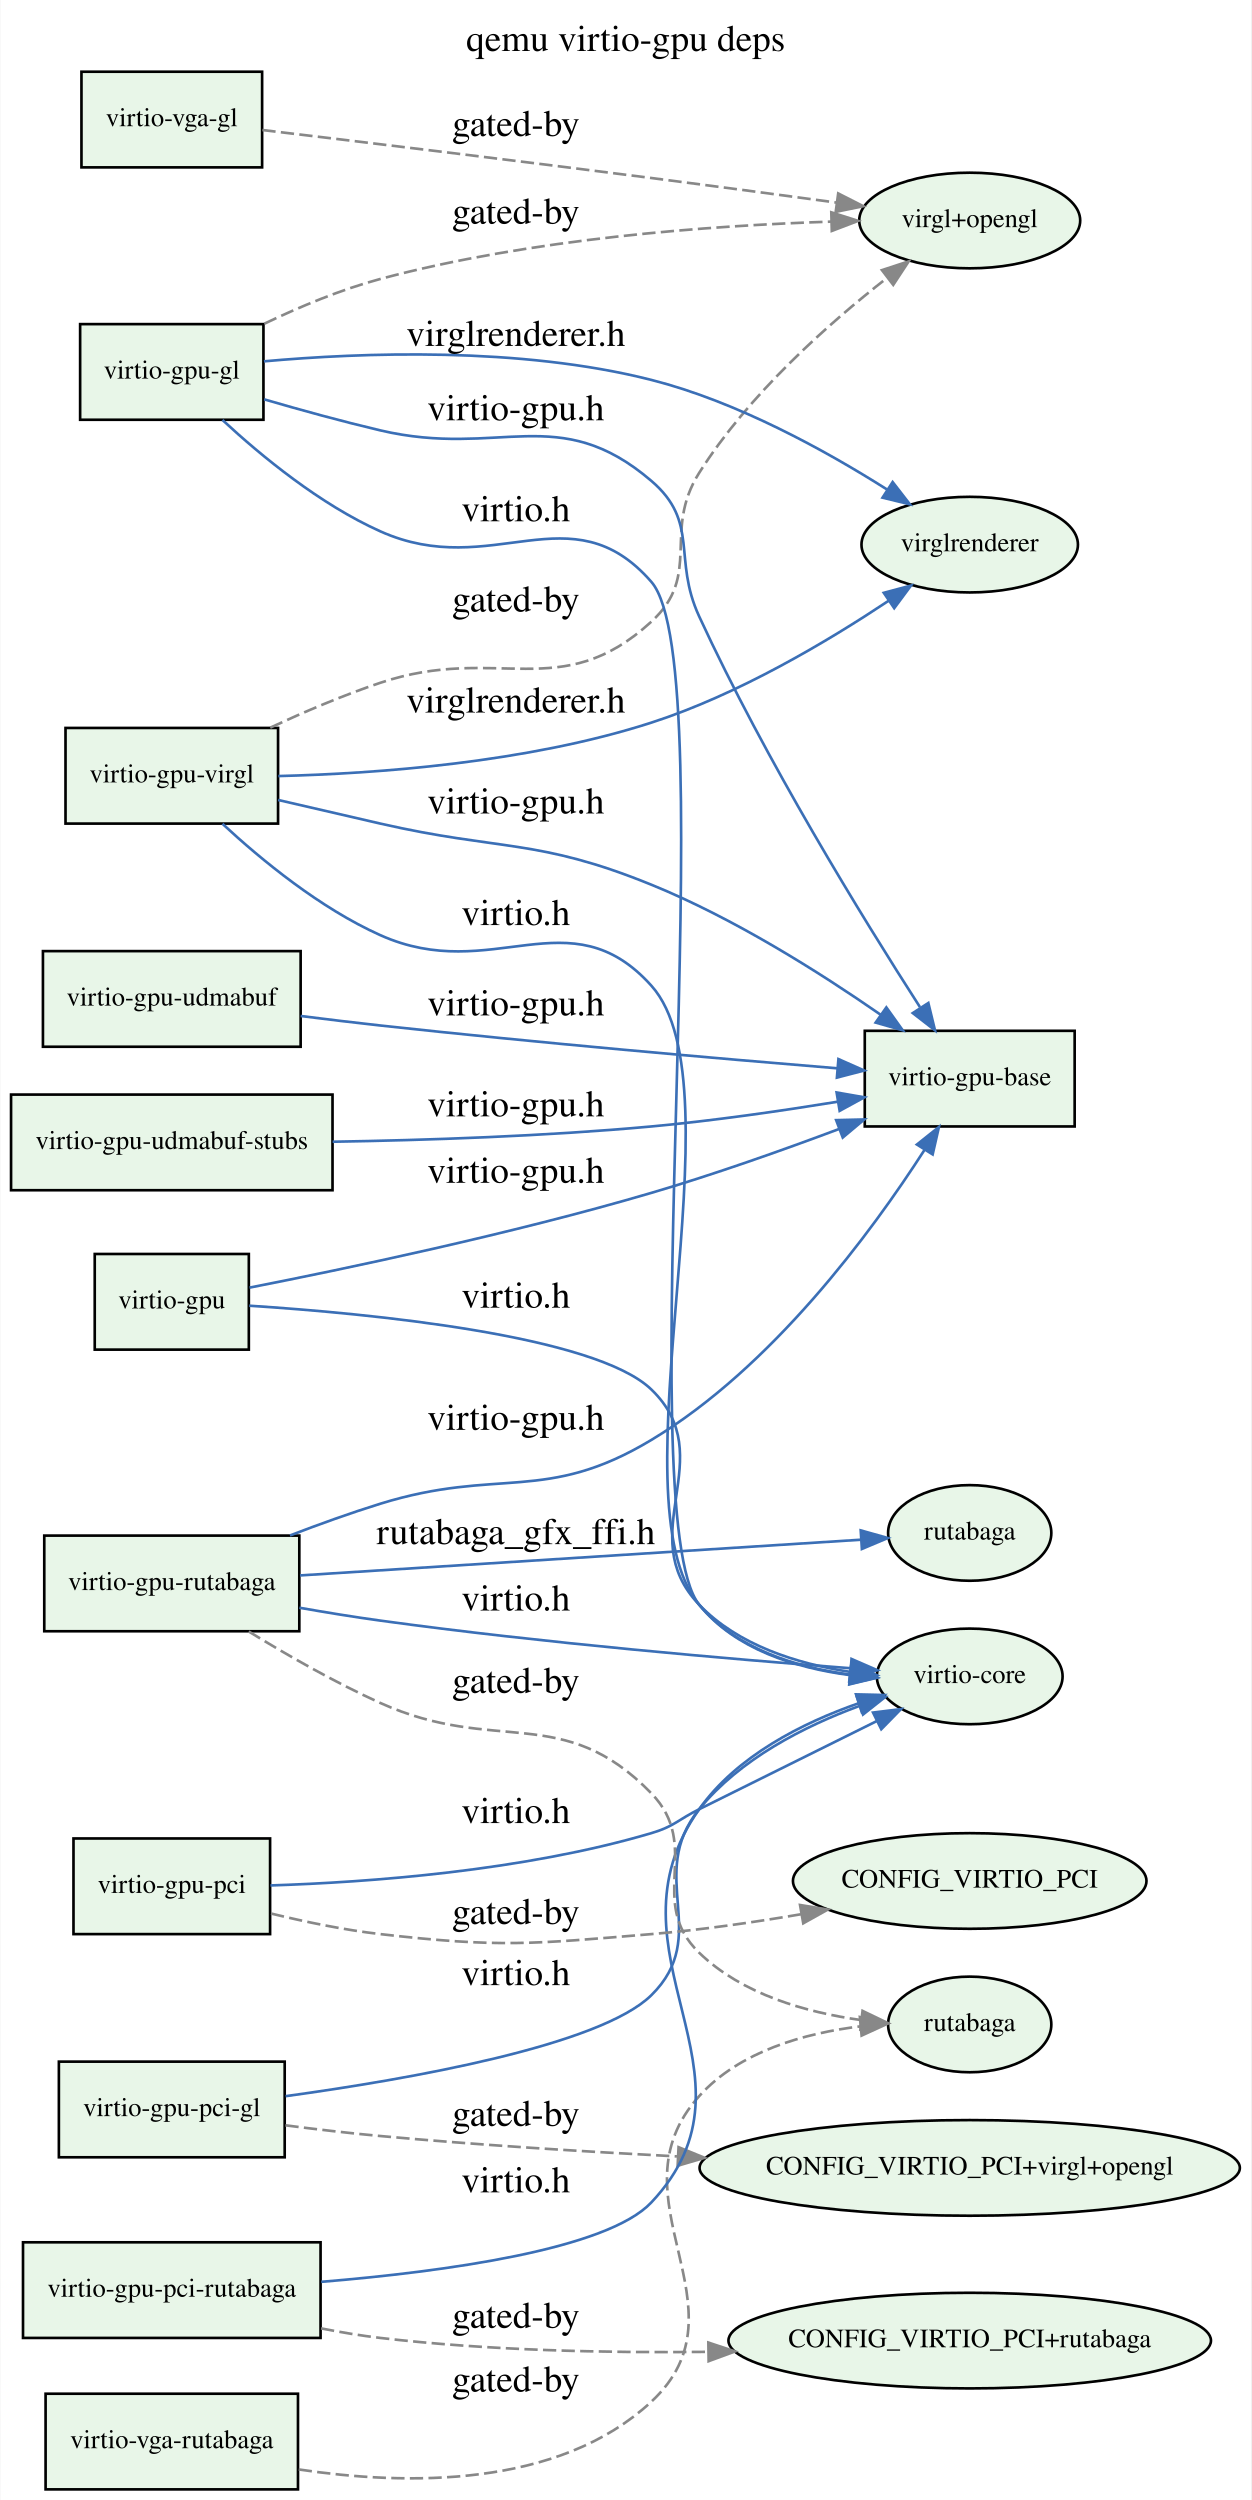
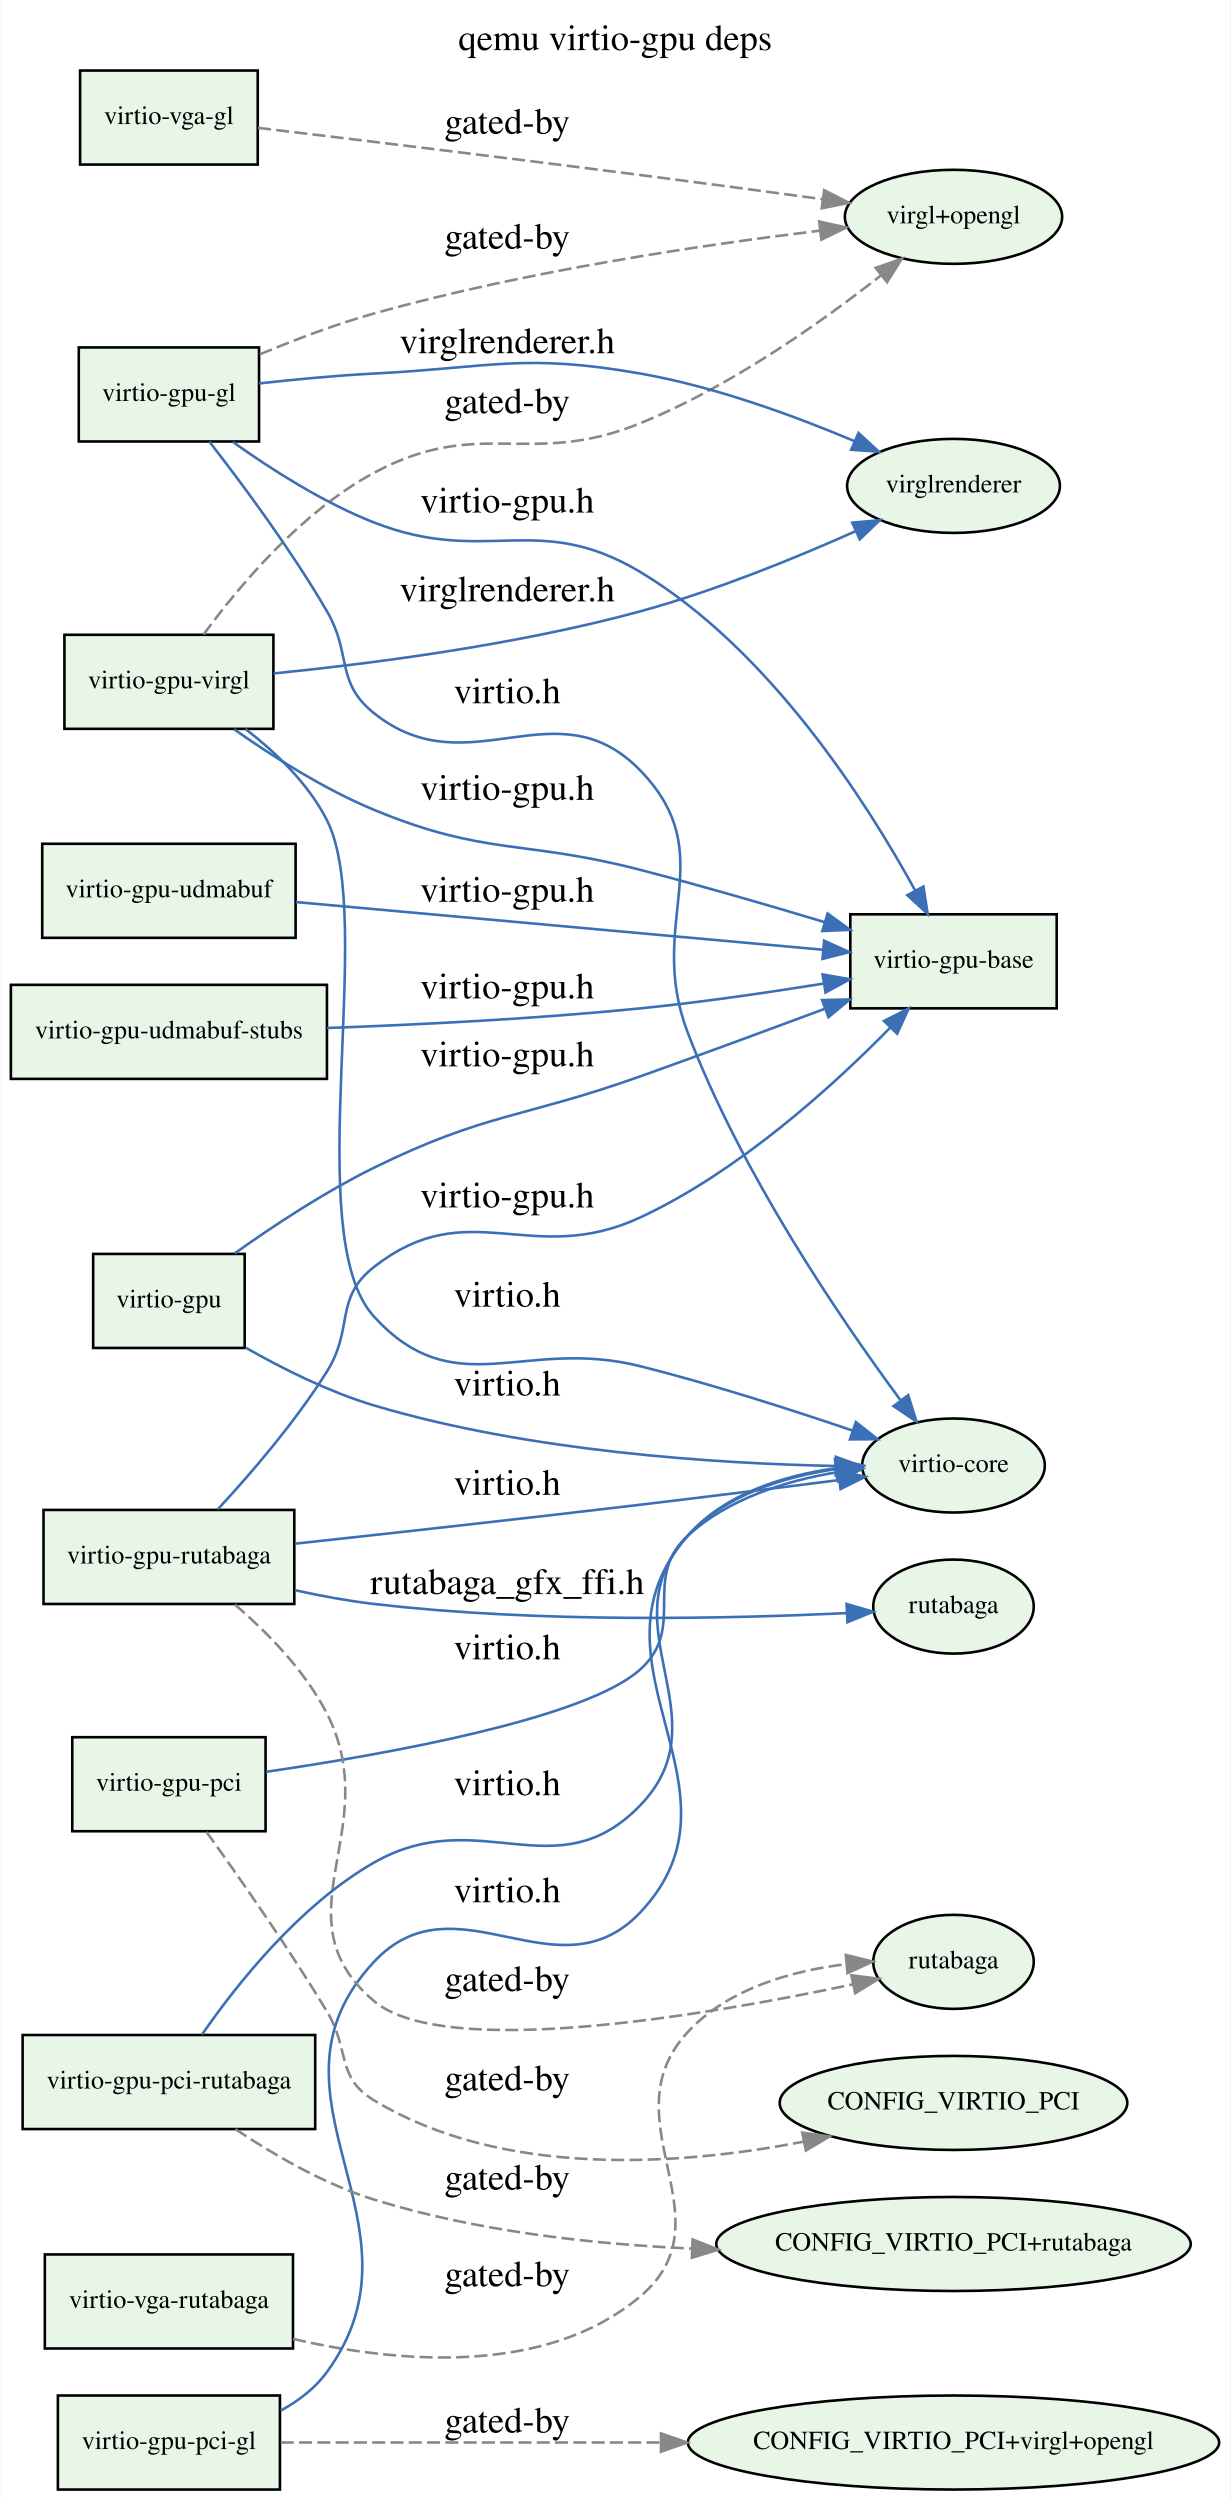
- <svg xmlns="http://www.w3.org/2000/svg" width="471pt" height="941pt" viewBox="0.00 0.00 470.68 941.00">
-   <g id="graph0" class="graph" transform="scale(1 1) rotate(0) translate(4 937)">
-     <polygon fill="white" stroke="transparent" points="-4,4 -4,-937 466.68,-937 466.68,4 -4,4" />
-     <text text-anchor="middle" x="231.34" y="-917.8" font-family="Times,serif" font-size="14.00">qemu virtio-gpu deps</text>
+ <svg xmlns="http://www.w3.org/2000/svg" width="471pt" height="957pt" viewBox="0.00 0.00 470.68 957.00">
+   <g id="graph0" class="graph" transform="scale(1 1) rotate(0) translate(4 953)">
+     <polygon fill="white" stroke="transparent" points="-4,4 -4,-953 466.68,-953 466.68,4 -4,4" />
+     <text text-anchor="middle" x="231.34" y="-933.8" font-family="Times,serif" font-size="14.00">qemu virtio-gpu deps</text>
    <g id="node1" class="node">
-       <polygon fill="#e8f6e8" stroke="black" points="94.5,-910 26.5,-910 26.5,-874 94.5,-874 94.5,-910" />
-       <text text-anchor="middle" x="60.5" y="-889.5" font-family="Times,serif" font-size="10.00">virtio-vga-gl</text>
+       <polygon fill="#e8f6e8" stroke="black" points="100.5,-710 20.5,-710 20.5,-674 100.5,-674 100.5,-710" />
+       <text text-anchor="middle" x="60.5" y="-689.5" font-family="Times,serif" font-size="10.00">virtio-gpu-virgl</text>
+     </g>
+     <g id="node9" class="node">
+       <ellipse fill="#e8f6e8" stroke="black" cx="360.84" cy="-392" rx="34.96" ry="18" />
+       <text text-anchor="middle" x="360.84" y="-389.5" font-family="Times,serif" font-size="10.00">virtio-core</text>
+     </g>
+     <g id="edge12" class="edge">
+       <path fill="none" stroke="#3b6fb6" d="M89.84,-673.92C101.52,-664.91 113.94,-652.95 121,-639 140.16,-601.16 110.39,-480.3 139,-449 170.11,-414.96 196.28,-441.27 241,-430 268.57,-423.05 299.11,-413.24 322.32,-405.33" />
+       <polygon fill="#3b6fb6" stroke="#3b6fb6" points="323.48,-408.63 331.79,-402.07 321.2,-402.01 323.48,-408.63" />
+       <text text-anchor="middle" x="190" y="-452.8" font-family="Times,serif" font-size="14.00">virtio.h</text>
+     </g>
+     <g id="node11" class="node">
+       <ellipse fill="#e8f6e8" stroke="black" cx="360.84" cy="-870" rx="41.59" ry="18" />
+       <text text-anchor="middle" x="360.84" y="-867.5" font-family="Times,serif" font-size="10.00">virgl+opengl</text>
+     </g>
+     <g id="edge18" class="edge">
+       <path fill="none" stroke="#888888" stroke-dasharray="5,2" d="M73.76,-710.1C87.4,-728.73 111.23,-757.09 139,-772 179.63,-793.81 198.27,-773.66 241,-791 275.35,-804.94 310.14,-829.57 333.13,-847.63" />
+       <polygon fill="#888888" stroke="#888888" points="331.04,-850.45 341.04,-853.96 335.41,-844.98 331.04,-850.45" />
+       <text text-anchor="middle" x="190" y="-794.8" font-family="Times,serif" font-size="14.00">gated-by</text>
+     </g>
+     <g id="node17" class="node">
+       <polygon fill="#e8f6e8" stroke="black" points="400.34,-603 321.34,-603 321.34,-567 400.34,-567 400.34,-603" />
+       <text text-anchor="middle" x="360.84" y="-582.5" font-family="Times,serif" font-size="10.00">virtio-gpu-base</text>
+     </g>
+     <g id="edge13" class="edge">
+       <path fill="none" stroke="#3b6fb6" d="M85.45,-673.83C100.2,-663.43 119.88,-650.92 139,-643 181.93,-625.21 196.02,-631.68 241,-620 264.38,-613.93 290.11,-606.45 311.64,-599.96" />
+       <polygon fill="#3b6fb6" stroke="#3b6fb6" points="312.66,-603.31 321.21,-597.06 310.63,-596.61 312.66,-603.31" />
+       <text text-anchor="middle" x="190" y="-646.8" font-family="Times,serif" font-size="14.00">virtio-gpu.h</text>
+     </g>
+     <g id="node19" class="node">
+       <ellipse fill="#e8f6e8" stroke="black" cx="360.84" cy="-767" rx="40.74" ry="18" />
+       <text text-anchor="middle" x="360.84" y="-764.5" font-family="Times,serif" font-size="10.00">virglrenderer</text>
+     </g>
+     <g id="edge14" class="edge">
+       <path fill="none" stroke="#3b6fb6" d="M100.56,-695.21C137.29,-698.86 193.58,-706.05 241,-719 269.36,-726.74 300.1,-739.28 323.21,-749.6" />
+       <polygon fill="#3b6fb6" stroke="#3b6fb6" points="322.07,-752.92 332.62,-753.87 324.96,-746.55 322.07,-752.92" />
+       <text text-anchor="middle" x="190" y="-722.8" font-family="Times,serif" font-size="14.00">virglrenderer.h</text>
+     </g>
+     <g id="node2" class="node">
+       <polygon fill="#e8f6e8" stroke="black" points="89.5,-473 31.5,-473 31.5,-437 89.5,-437 89.5,-473" />
+       <text text-anchor="middle" x="60.5" y="-452.5" font-family="Times,serif" font-size="10.00">virtio-gpu</text>
+     </g>
+     <g id="edge15" class="edge">
+       <path fill="none" stroke="#3b6fb6" d="M89.86,-437.12C104.08,-429.01 121.88,-420.11 139,-415 198.45,-397.25 270.45,-392.73 315.71,-391.82" />
+       <polygon fill="#3b6fb6" stroke="#3b6fb6" points="315.84,-395.32 325.78,-391.67 315.73,-388.32 315.84,-395.32" />
+       <text text-anchor="middle" x="190" y="-418.8" font-family="Times,serif" font-size="14.00">virtio.h</text>
+     </g>
+     <g id="edge16" class="edge">
+       <path fill="none" stroke="#3b6fb6" d="M85.68,-473.2C100.51,-483.77 120.2,-496.77 139,-506 182.02,-527.12 195.86,-524.9 241,-541 264.27,-549.3 289.99,-558.78 311.54,-566.82" />
+       <polygon fill="#3b6fb6" stroke="#3b6fb6" points="310.53,-570.18 321.12,-570.4 312.98,-563.62 310.53,-570.18" />
+       <text text-anchor="middle" x="190" y="-544.8" font-family="Times,serif" font-size="14.00">virtio-gpu.h</text>
+     </g>
+     <g id="node3" class="node">
+       <polygon fill="#e8f6e8" stroke="black" points="97.5,-288 23.5,-288 23.5,-252 97.5,-252 97.5,-288" />
+       <text text-anchor="middle" x="60.5" y="-267.5" font-family="Times,serif" font-size="10.00">virtio-gpu-pci</text>
+     </g>
+     <g id="edge6" class="edge">
+       <path fill="none" stroke="#3b6fb6" d="M97.79,-274.77C143.95,-281.51 220.19,-295.15 241,-314 258.82,-330.14 241.36,-348.68 259,-365 274.41,-379.25 296.51,-386.14 316.1,-389.4" />
+       <polygon fill="#3b6fb6" stroke="#3b6fb6" points="315.68,-392.88 326.07,-390.8 316.65,-385.94 315.68,-392.88" />
+       <text text-anchor="middle" x="190" y="-317.8" font-family="Times,serif" font-size="14.00">virtio.h</text>
+     </g>
+     <g id="node20" class="node">
+       <ellipse fill="#e8f6e8" stroke="black" cx="360.84" cy="-148" rx="66.54" ry="18" />
+       <text text-anchor="middle" x="360.84" y="-145.5" font-family="Times,serif" font-size="10.00">CONFIG_VIRTIO_PCI</text>
+     </g>
+     <g id="edge20" class="edge">
+       <path fill="none" stroke="#888888" stroke-dasharray="5,2" d="M74.89,-251.73C87.37,-234.4 106.24,-207.43 121,-183 129.84,-168.36 124.37,-157.85 139,-149 188.35,-119.13 255.98,-124.03 303.35,-133.14" />
+       <polygon fill="#888888" stroke="#888888" points="302.94,-136.63 313.43,-135.2 304.34,-129.77 302.94,-136.63" />
+       <text text-anchor="middle" x="190" y="-152.8" font-family="Times,serif" font-size="14.00">gated-by</text>
+     </g>
+     <g id="node4" class="node">
+       <ellipse fill="#e8f6e8" stroke="black" cx="360.84" cy="-94" rx="90.81" ry="18" />
+       <text text-anchor="middle" x="360.84" y="-91.5" font-family="Times,serif" font-size="10.00">CONFIG_VIRTIO_PCI+rutabaga</text>
+     </g>
+     <g id="node5" class="node">
+       <polygon fill="#e8f6e8" stroke="black" points="95,-820 26,-820 26,-784 95,-784 95,-820" />
+       <text text-anchor="middle" x="60.5" y="-799.5" font-family="Times,serif" font-size="10.00">virtio-gpu-gl</text>
+     </g>
+     <g id="edge1" class="edge">
+       <path fill="none" stroke="#3b6fb6" d="M76.02,-783.89C88.77,-767.51 107.35,-742.44 121,-719 130.6,-702.5 124.1,-691.94 139,-680 175.19,-651.01 208.78,-691.35 241,-658 272.38,-625.52 243.01,-600.23 259,-558 279.41,-504.1 317.52,-448.17 340.6,-416.95" />
+       <polygon fill="#3b6fb6" stroke="#3b6fb6" points="343.49,-418.93 346.68,-408.83 337.88,-414.73 343.49,-418.93" />
+       <text text-anchor="middle" x="190" y="-683.8" font-family="Times,serif" font-size="14.00">virtio.h</text>
+     </g>
+     <g id="edge17" class="edge">
+       <path fill="none" stroke="#888888" stroke-dasharray="5,2" d="M95.29,-817.35C108.68,-822.94 124.35,-828.89 139,-833 196.47,-849.11 264.45,-859.2 309.65,-864.7" />
+       <polygon fill="#888888" stroke="#888888" points="309.44,-868.2 319.78,-865.91 310.26,-861.25 309.44,-868.2" />
+       <text text-anchor="middle" x="190" y="-857.8" font-family="Times,serif" font-size="14.00">gated-by</text>
+     </g>
+     <g id="edge2" class="edge">
+       <path fill="none" stroke="#3b6fb6" d="M85,-783.81C99.75,-773.27 119.59,-760.62 139,-753 181.93,-736.15 201.47,-757.74 241,-734 290.26,-704.41 327.38,-646.4 346.16,-612.14" />
+       <polygon fill="#3b6fb6" stroke="#3b6fb6" points="349.33,-613.62 350.96,-603.15 343.16,-610.32 349.33,-613.62" />
+       <text text-anchor="middle" x="190" y="-756.8" font-family="Times,serif" font-size="14.00">virtio-gpu.h</text>
+     </g>
+     <g id="edge3" class="edge">
+       <path fill="none" stroke="#3b6fb6" d="M95.01,-806.22C108.64,-807.74 124.55,-809.26 139,-810 184.27,-812.33 196.35,-817.83 241,-810 269.36,-805.03 299.88,-793.85 322.89,-784.14" />
+       <polygon fill="#3b6fb6" stroke="#3b6fb6" points="324.47,-787.27 332.26,-780.09 321.69,-780.84 324.47,-787.27" />
+       <text text-anchor="middle" x="190" y="-817.8" font-family="Times,serif" font-size="14.00">virglrenderer.h</text>
+     </g>
+     <g id="node6" class="node">
+       <polygon fill="#e8f6e8" stroke="black" points="108,-90 13,-90 13,-54 108,-54 108,-90" />
+       <text text-anchor="middle" x="60.5" y="-69.5" font-family="Times,serif" font-size="10.00">virtio-vga-rutabaga</text>
+     </g>
+     <g id="node10" class="node">
+       <ellipse fill="#e8f6e8" stroke="black" cx="360.84" cy="-202" rx="30.72" ry="18" />
+       <text text-anchor="middle" x="360.84" y="-199.5" font-family="Times,serif" font-size="10.00">rutabaga</text>
+     </g>
+     <g id="edge24" class="edge">
+       <path fill="none" stroke="#888888" stroke-dasharray="5,2" d="M108.01,-57.65C147.98,-48.45 204.73,-43.28 241,-74 275.79,-103.47 228.16,-141.41 259,-175 274.38,-191.75 298.91,-198.57 319.92,-201.16" />
+       <polygon fill="#888888" stroke="#888888" points="319.61,-204.65 329.9,-202.12 320.28,-197.68 319.61,-204.65" />
+       <text text-anchor="middle" x="190" y="-77.8" font-family="Times,serif" font-size="14.00">gated-by</text>
+     </g>
+     <g id="node7" class="node">
+       <polygon fill="#e8f6e8" stroke="black" points="121,-576 0,-576 0,-540 121,-540 121,-576" />
+       <text text-anchor="middle" x="60.5" y="-555.5" font-family="Times,serif" font-size="10.00">virtio-gpu-udmabuf-stubs</text>
+     </g>
+     <g id="edge10" class="edge">
+       <path fill="none" stroke="#3b6fb6" d="M121.04,-559.49C156.04,-560.74 201.11,-562.99 241,-567 264.11,-569.32 289.58,-573.03 311,-576.47" />
+       <polygon fill="#3b6fb6" stroke="#3b6fb6" points="310.73,-579.98 321.16,-578.14 311.86,-573.07 310.73,-579.98" />
+       <text text-anchor="middle" x="190" y="-570.8" font-family="Times,serif" font-size="14.00">virtio-gpu.h</text>
+     </g>
+     <g id="node8" class="node">
+       <polygon fill="#e8f6e8" stroke="black" points="103,-36 18,-36 18,0 103,0 103,-36" />
+       <text text-anchor="middle" x="60.5" y="-15.5" font-family="Times,serif" font-size="10.00">virtio-gpu-pci-gl</text>
+     </g>
+     <g id="edge4" class="edge">
+       <path fill="none" stroke="#3b6fb6" d="M103.29,-30.21C110.13,-33.94 116.46,-38.76 121,-45 162.35,-101.77 91.11,-150.63 139,-202 170.45,-235.73 209.38,-187.43 241,-221 285.22,-267.95 216.63,-316.37 259,-365 273.06,-381.13 295.59,-388.13 315.8,-390.98" />
+       <polygon fill="#3b6fb6" stroke="#3b6fb6" points="315.46,-394.46 325.79,-392.1 316.24,-387.51 315.46,-394.46" />
+       <text text-anchor="middle" x="190" y="-224.8" font-family="Times,serif" font-size="14.00">virtio.h</text>
+     </g>
+     <g id="node13" class="node">
+       <ellipse fill="#e8f6e8" stroke="black" cx="360.84" cy="-18" rx="101.68" ry="18" />
+       <text text-anchor="middle" x="360.84" y="-15.5" font-family="Times,serif" font-size="10.00">CONFIG_VIRTIO_PCI+virgl+opengl</text>
+     </g>
+     <g id="edge21" class="edge">
+       <path fill="none" stroke="#888888" stroke-dasharray="5,2" d="M103.3,-18C140.96,-18 198.04,-18 248.81,-18" />
+       <polygon fill="#888888" stroke="#888888" points="248.87,-21.5 258.87,-18 248.87,-14.5 248.87,-21.5" />
+       <text text-anchor="middle" x="190" y="-21.8" font-family="Times,serif" font-size="14.00">gated-by</text>
+     </g>
+     <g id="node12" class="node">
+       <polygon fill="#e8f6e8" stroke="black" points="94.5,-926 26.5,-926 26.5,-890 94.5,-890 94.5,-926" />
+       <text text-anchor="middle" x="60.5" y="-905.5" font-family="Times,serif" font-size="10.00">virtio-vga-gl</text>
+     </g>
+     <g id="edge23" class="edge">
+       <path fill="none" stroke="#888888" stroke-dasharray="5,2" d="M94.6,-904.06C130.63,-899.75 189.93,-892.57 241,-886 263.89,-883.06 289.24,-879.66 310.63,-876.76" />
+       <polygon fill="#888888" stroke="#888888" points="311.34,-880.19 320.78,-875.38 310.4,-873.26 311.34,-880.19" />
+       <text text-anchor="middle" x="190" y="-901.8" font-family="Times,serif" font-size="14.00">gated-by</text>
+     </g>
+     <g id="node14" class="node">
+       <polygon fill="#e8f6e8" stroke="black" points="108.5,-375 12.5,-375 12.5,-339 108.5,-339 108.5,-375" />
+       <text text-anchor="middle" x="60.5" y="-354.5" font-family="Times,serif" font-size="10.00">virtio-gpu-rutabaga</text>
+     </g>
+     <g id="edge7" class="edge">
+       <path fill="none" stroke="#3b6fb6" d="M108.76,-362.08C144.97,-366.01 196.16,-371.67 241,-377 266.25,-380 294.49,-383.56 317.1,-386.45" />
+       <polygon fill="#3b6fb6" stroke="#3b6fb6" points="316.7,-389.93 327.07,-387.73 317.6,-382.99 316.7,-389.93" />
+       <text text-anchor="middle" x="190" y="-380.8" font-family="Times,serif" font-size="14.00">virtio.h</text>
+     </g>
+     <g id="edge19" class="edge">
+       <path fill="none" stroke="#888888" stroke-dasharray="5,2" d="M85.75,-338.78C98.29,-328.02 112.67,-313.34 121,-297 143.51,-252.87 101.25,-219.08 139,-187 165.74,-164.28 266.72,-181.61 322.41,-193.41" />
+       <polygon fill="#888888" stroke="#888888" points="321.74,-196.85 332.25,-195.54 323.22,-190.01 321.74,-196.85" />
+       <text text-anchor="middle" x="190" y="-190.8" font-family="Times,serif" font-size="14.00">gated-by</text>
    </g>
    <g id="node15" class="node">
-       <ellipse fill="#e8f6e8" stroke="black" cx="360.84" cy="-854" rx="41.59" ry="18" />
-       <text text-anchor="middle" x="360.84" y="-851.5" font-family="Times,serif" font-size="10.00">virgl+opengl</text>
-     </g>
-     <g id="edge23" class="edge">
-       <path fill="none" stroke="#888888" stroke-dasharray="5,2" d="M94.6,-888.06C130.63,-883.75 189.93,-876.57 241,-870 263.89,-867.06 289.24,-863.66 310.63,-860.76" />
-       <polygon fill="#888888" stroke="#888888" points="311.34,-864.19 320.78,-859.38 310.4,-857.26 311.34,-864.19" />
-       <text text-anchor="middle" x="190" y="-885.8" font-family="Times,serif" font-size="14.00">gated-by</text>
-     </g>
-     <g id="node2" class="node">
-       <polygon fill="#e8f6e8" stroke="black" points="100.5,-663 20.5,-663 20.5,-627 100.5,-627 100.5,-663" />
-       <text text-anchor="middle" x="60.5" y="-642.5" font-family="Times,serif" font-size="10.00">virtio-gpu-virgl</text>
-     </g>
-     <g id="node13" class="node">
-       <polygon fill="#e8f6e8" stroke="black" points="400.34,-549 321.34,-549 321.34,-513 400.34,-513 400.34,-549" />
-       <text text-anchor="middle" x="360.84" y="-528.5" font-family="Times,serif" font-size="10.00">virtio-gpu-base</text>
-     </g>
-     <g id="edge13" class="edge">
-       <path fill="none" stroke="#3b6fb6" d="M100.52,-635.89C112.83,-633.03 126.48,-629.87 139,-627 184.3,-616.63 197.95,-621.51 241,-604 272.03,-591.38 304.22,-571.08 327.26,-555.09" />
-       <polygon fill="#3b6fb6" stroke="#3b6fb6" points="329.46,-557.82 335.62,-549.2 325.43,-552.1 329.46,-557.82" />
-       <text text-anchor="middle" x="190" y="-630.8" font-family="Times,serif" font-size="14.00">virtio-gpu.h</text>
-     </g>
-     <g id="edge18" class="edge">
-       <path fill="none" stroke="#888888" stroke-dasharray="5,2" d="M97.55,-663.11C110.41,-669.08 125.14,-675.36 139,-680 183.07,-694.75 206.71,-671.64 241,-703 260.29,-720.64 245.04,-736.89 259,-759 277.56,-788.4 307.3,-814.88 329.69,-832.37" />
-       <polygon fill="#888888" stroke="#888888" points="327.8,-835.33 337.87,-838.62 332.05,-829.77 327.8,-835.33" />
-       <text text-anchor="middle" x="190" y="-706.8" font-family="Times,serif" font-size="14.00">gated-by</text>
-     </g>
-     <g id="node17" class="node">
-       <ellipse fill="#e8f6e8" stroke="black" cx="360.84" cy="-732" rx="40.74" ry="18" />
-       <text text-anchor="middle" x="360.84" y="-729.5" font-family="Times,serif" font-size="10.00">virglrenderer</text>
-     </g>
-     <g id="edge14" class="edge">
-       <path fill="none" stroke="#3b6fb6" d="M100.61,-644.89C137.61,-645.81 194.3,-649.93 241,-665 273.58,-675.51 307.25,-695.51 330.4,-710.93" />
-       <polygon fill="#3b6fb6" stroke="#3b6fb6" points="328.49,-713.87 338.73,-716.59 332.42,-708.08 328.49,-713.87" />
-       <text text-anchor="middle" x="190" y="-668.8" font-family="Times,serif" font-size="14.00">virglrenderer.h</text>
-     </g>
-     <g id="node20" class="node">
-       <ellipse fill="#e8f6e8" stroke="black" cx="360.84" cy="-306" rx="34.96" ry="18" />
-       <text text-anchor="middle" x="360.84" y="-303.5" font-family="Times,serif" font-size="10.00">virtio-core</text>
-     </g>
-     <g id="edge12" class="edge">
-       <path fill="none" stroke="#3b6fb6" d="M79.57,-626.92C94.31,-613.25 116.33,-595.16 139,-585 181.08,-566.13 210.18,-600.3 241,-566 275.7,-527.37 225.82,-372.95 259,-333 272.77,-316.42 295.5,-309.42 315.9,-306.67" />
-       <polygon fill="#3b6fb6" stroke="#3b6fb6" points="316.41,-310.14 325.99,-305.62 315.68,-303.18 316.41,-310.14" />
-       <text text-anchor="middle" x="190" y="-588.8" font-family="Times,serif" font-size="14.00">virtio.h</text>
-     </g>
-     <g id="node3" class="node">
-       <ellipse fill="#e8f6e8" stroke="black" cx="360.84" cy="-121" rx="101.68" ry="18" />
-       <text text-anchor="middle" x="360.84" y="-118.5" font-family="Times,serif" font-size="10.00">CONFIG_VIRTIO_PCI+virgl+opengl</text>
-     </g>
-     <g id="node4" class="node">
-       <ellipse fill="#e8f6e8" stroke="black" cx="360.84" cy="-229" rx="66.54" ry="18" />
-       <text text-anchor="middle" x="360.84" y="-226.5" font-family="Times,serif" font-size="10.00">CONFIG_VIRTIO_PCI</text>
-     </g>
-     <g id="node5" class="node">
-       <polygon fill="#e8f6e8" stroke="black" points="103,-161 18,-161 18,-125 103,-125 103,-161" />
-       <text text-anchor="middle" x="60.5" y="-140.5" font-family="Times,serif" font-size="10.00">virtio-gpu-pci-gl</text>
-     </g>
-     <g id="edge21" class="edge">
-       <path fill="none" stroke="#888888" stroke-dasharray="5,2" d="M103.27,-137.03C114.82,-135.54 127.38,-134.06 139,-133 175.28,-129.68 215,-127.17 250.64,-125.33" />
-       <polygon fill="#888888" stroke="#888888" points="251.25,-128.8 261.06,-124.8 250.9,-121.81 251.25,-128.8" />
-       <text text-anchor="middle" x="190" y="-136.8" font-family="Times,serif" font-size="14.00">gated-by</text>
-     </g>
-     <g id="edge4" class="edge">
-       <path fill="none" stroke="#3b6fb6" d="M103.33,-148C150.08,-154.43 221.75,-167.07 241,-186 263.9,-208.53 238.77,-231.04 259,-256 274.29,-274.87 298.51,-287.21 319.38,-294.9" />
-       <polygon fill="#3b6fb6" stroke="#3b6fb6" points="318.4,-298.27 329,-298.22 320.68,-291.65 318.4,-298.27" />
-       <text text-anchor="middle" x="190" y="-189.8" font-family="Times,serif" font-size="14.00">virtio.h</text>
-     </g>
-     <g id="node6" class="node">
-       <polygon fill="#e8f6e8" stroke="black" points="108,-36 13,-36 13,0 108,0 108,-36" />
-       <text text-anchor="middle" x="60.5" y="-15.5" font-family="Times,serif" font-size="10.00">virtio-vga-rutabaga</text>
-     </g>
-     <g id="node12" class="node">
-       <ellipse fill="#e8f6e8" stroke="black" cx="360.84" cy="-175" rx="30.72" ry="18" />
-       <text text-anchor="middle" x="360.84" y="-172.5" font-family="Times,serif" font-size="10.00">rutabaga</text>
-     </g>
-     <g id="edge24" class="edge">
-       <path fill="none" stroke="#888888" stroke-dasharray="5,2" d="M108.28,-7.5C148.7,-1.41 205.97,-0.41 241,-33 278.87,-68.24 224.42,-109.53 259,-148 274.2,-164.91 298.72,-171.73 319.78,-174.29" />
-       <polygon fill="#888888" stroke="#888888" points="319.5,-177.78 329.78,-175.23 320.15,-170.81 319.5,-177.78" />
-       <text text-anchor="middle" x="190" y="-36.8" font-family="Times,serif" font-size="14.00">gated-by</text>
-     </g>
-     <g id="node7" class="node">
-       <ellipse fill="#e8f6e8" stroke="black" cx="360.84" cy="-56" rx="90.81" ry="18" />
-       <text text-anchor="middle" x="360.84" y="-53.5" font-family="Times,serif" font-size="10.00">CONFIG_VIRTIO_PCI+rutabaga</text>
-     </g>
-     <g id="node8" class="node">
-       <polygon fill="#e8f6e8" stroke="black" points="116.5,-93 4.5,-93 4.5,-57 116.5,-57 116.5,-93" />
-       <text text-anchor="middle" x="60.5" y="-72.5" font-family="Times,serif" font-size="10.00">virtio-gpu-pci-rutabaga</text>
+       <ellipse fill="#e8f6e8" stroke="black" cx="360.84" cy="-338" rx="30.72" ry="18" />
+       <text text-anchor="middle" x="360.84" y="-335.5" font-family="Times,serif" font-size="10.00">rutabaga</text>
+     </g>
+     <g id="edge9" class="edge">
+       <path fill="none" stroke="#3b6fb6" d="M108.75,-344.26C118.67,-342.08 129.12,-340.15 139,-339 201.93,-331.64 275.64,-333.37 319.98,-335.51" />
+       <polygon fill="#3b6fb6" stroke="#3b6fb6" points="319.9,-339.01 330.06,-336.03 320.26,-332.02 319.9,-339.01" />
+       <text text-anchor="middle" x="190" y="-342.8" font-family="Times,serif" font-size="14.00">rutabaga_gfx_ffi.h</text>
+     </g>
+     <g id="edge8" class="edge">
+       <path fill="none" stroke="#3b6fb6" d="M79.17,-375.19C91.89,-388.92 108.87,-408.65 121,-428 131.36,-444.52 123.67,-455.95 139,-468 175.26,-496.49 199.22,-467.49 241,-487 278.66,-504.59 314.4,-536.94 336.66,-559.65" />
+       <polygon fill="#3b6fb6" stroke="#3b6fb6" points="334.23,-562.17 343.68,-566.95 339.27,-557.31 334.23,-562.17" />
+       <text text-anchor="middle" x="190" y="-490.8" font-family="Times,serif" font-size="14.00">virtio-gpu.h</text>
+     </g>
+     <g id="node16" class="node">
+       <polygon fill="#e8f6e8" stroke="black" points="109,-630 12,-630 12,-594 109,-594 109,-630" />
+       <text text-anchor="middle" x="60.5" y="-609.5" font-family="Times,serif" font-size="10.00">virtio-gpu-udmabuf</text>
+     </g>
+     <g id="edge11" class="edge">
+       <path fill="none" stroke="#3b6fb6" d="M109.1,-607.69C164.39,-602.69 255.13,-594.48 310.96,-589.42" />
+       <polygon fill="#3b6fb6" stroke="#3b6fb6" points="311.32,-592.91 320.96,-588.52 310.69,-585.93 311.32,-592.91" />
+       <text text-anchor="middle" x="190" y="-607.8" font-family="Times,serif" font-size="14.00">virtio-gpu.h</text>
+     </g>
+     <g id="node18" class="node">
+       <polygon fill="#e8f6e8" stroke="black" points="116.5,-174 4.5,-174 4.5,-138 116.5,-138 116.5,-174" />
+       <text text-anchor="middle" x="60.5" y="-153.5" font-family="Times,serif" font-size="10.00">virtio-gpu-pci-rutabaga</text>
    </g>
    <g id="edge22" class="edge">
-       <path fill="none" stroke="#888888" stroke-dasharray="5,2" d="M116.69,-60.6C124.15,-59.12 131.73,-57.85 139,-57 179.2,-52.3 223.8,-51.31 262.33,-51.76" />
-       <polygon fill="#888888" stroke="#888888" points="262.46,-55.26 272.51,-51.92 262.57,-48.26 262.46,-55.26" />
-       <text text-anchor="middle" x="190" y="-60.8" font-family="Times,serif" font-size="14.00">gated-by</text>
+       <path fill="none" stroke="#888888" stroke-dasharray="5,2" d="M85.99,-137.93C100.61,-128.16 119.98,-116.91 139,-111 177.68,-98.97 221.92,-93.97 260.59,-92.24" />
+       <polygon fill="#888888" stroke="#888888" points="260.96,-95.73 270.82,-91.85 260.69,-88.73 260.96,-95.73" />
+       <text text-anchor="middle" x="190" y="-114.8" font-family="Times,serif" font-size="14.00">gated-by</text>
    </g>
    <g id="edge5" class="edge">
-       <path fill="none" stroke="#3b6fb6" d="M116.77,-78.12C163.12,-81.95 224.33,-90.29 241,-108 286.41,-156.26 220.73,-201.91 259,-256 273.19,-276.06 297.77,-288.47 319.11,-295.92" />
-       <polygon fill="#3b6fb6" stroke="#3b6fb6" points="318.04,-299.25 328.63,-299 320.2,-292.59 318.04,-299.25" />
-       <text text-anchor="middle" x="190" y="-111.8" font-family="Times,serif" font-size="14.00">virtio.h</text>
-     </g>
-     <g id="node9" class="node">
-       <polygon fill="#e8f6e8" stroke="black" points="108.5,-359 12.5,-359 12.5,-323 108.5,-323 108.5,-359" />
-       <text text-anchor="middle" x="60.5" y="-338.5" font-family="Times,serif" font-size="10.00">virtio-gpu-rutabaga</text>
-     </g>
-     <g id="edge19" class="edge">
-       <path fill="none" stroke="#888888" stroke-dasharray="5,2" d="M89.47,-322.9C103.89,-314.05 121.98,-303.68 139,-296 182.56,-276.34 207.73,-296.3 241,-262 260.39,-242.02 239.02,-221.39 259,-202 275.13,-186.34 299.31,-179.52 319.94,-176.65" />
-       <polygon fill="#888888" stroke="#888888" points="320.5,-180.1 330.04,-175.5 319.71,-173.15 320.5,-180.1" />
-       <text text-anchor="middle" x="190" y="-299.8" font-family="Times,serif" font-size="14.00">gated-by</text>
-     </g>
-     <g id="edge8" class="edge">
-       <path fill="none" stroke="#3b6fb6" d="M104.98,-359.05C115.98,-363.27 127.84,-367.54 139,-371 183.49,-384.77 201.1,-370.98 241,-395 286.48,-422.38 323.78,-473.02 343.83,-504.18" />
-       <polygon fill="#3b6fb6" stroke="#3b6fb6" points="340.96,-506.2 349.25,-512.8 346.89,-502.47 340.96,-506.2" />
-       <text text-anchor="middle" x="190" y="-398.8" font-family="Times,serif" font-size="14.00">virtio-gpu.h</text>
-     </g>
-     <g id="node14" class="node">
-       <ellipse fill="#e8f6e8" stroke="black" cx="360.84" cy="-360" rx="30.72" ry="18" />
-       <text text-anchor="middle" x="360.84" y="-357.5" font-family="Times,serif" font-size="10.00">rutabaga</text>
-     </g>
-     <g id="edge9" class="edge">
-       <path fill="none" stroke="#3b6fb6" d="M108.77,-344.01C167.12,-347.73 265.31,-353.98 320,-357.46" />
-       <polygon fill="#3b6fb6" stroke="#3b6fb6" points="319.81,-360.96 330.01,-358.1 320.25,-353.97 319.81,-360.96" />
-       <text text-anchor="middle" x="190" y="-355.8" font-family="Times,serif" font-size="14.00">rutabaga_gfx_ffi.h</text>
-     </g>
-     <g id="edge7" class="edge">
-       <path fill="none" stroke="#3b6fb6" d="M108.53,-331.85C118.56,-330.08 129.11,-328.36 139,-327 200.11,-318.59 271.19,-312.48 315.85,-309.09" />
-       <polygon fill="#3b6fb6" stroke="#3b6fb6" points="316.35,-312.56 326.06,-308.33 315.83,-305.58 316.35,-312.56" />
-       <text text-anchor="middle" x="190" y="-330.8" font-family="Times,serif" font-size="14.00">virtio.h</text>
-     </g>
-     <g id="node10" class="node">
-       <polygon fill="#e8f6e8" stroke="black" points="89.5,-465 31.5,-465 31.5,-429 89.5,-429 89.5,-465" />
-       <text text-anchor="middle" x="60.5" y="-444.5" font-family="Times,serif" font-size="10.00">virtio-gpu</text>
-     </g>
-     <g id="edge16" class="edge">
-       <path fill="none" stroke="#3b6fb6" d="M89.76,-452.34C125.35,-459.32 188.25,-472.5 241,-488 264.55,-494.92 290.21,-504 311.64,-512.04" />
-       <polygon fill="#3b6fb6" stroke="#3b6fb6" points="310.57,-515.38 321.16,-515.64 313.05,-508.83 310.57,-515.38" />
-       <text text-anchor="middle" x="190" y="-491.8" font-family="Times,serif" font-size="14.00">virtio-gpu.h</text>
-     </g>
-     <g id="edge15" class="edge">
-       <path fill="none" stroke="#3b6fb6" d="M89.66,-445.53C134.64,-442.6 219.78,-434.45 241,-414 267.55,-388.41 233.49,-359.63 259,-333 273.63,-317.73 295.86,-310.77 315.74,-307.72" />
-       <polygon fill="#3b6fb6" stroke="#3b6fb6" points="316.37,-311.17 325.86,-306.46 315.51,-304.22 316.37,-311.17" />
-       <text text-anchor="middle" x="190" y="-444.8" font-family="Times,serif" font-size="14.00">virtio.h</text>
-     </g>
-     <g id="node11" class="node">
-       <polygon fill="#e8f6e8" stroke="black" points="109,-579 12,-579 12,-543 109,-543 109,-579" />
-       <text text-anchor="middle" x="60.5" y="-558.5" font-family="Times,serif" font-size="10.00">virtio-gpu-udmabuf</text>
-     </g>
-     <g id="edge11" class="edge">
-       <path fill="none" stroke="#3b6fb6" d="M109.01,-554.58C118.91,-553.32 129.29,-552.07 139,-551 198.11,-544.51 266.29,-538.57 311.07,-534.88" />
-       <polygon fill="#3b6fb6" stroke="#3b6fb6" points="311.42,-538.36 321.1,-534.06 310.85,-531.39 311.42,-538.36" />
-       <text text-anchor="middle" x="190" y="-554.8" font-family="Times,serif" font-size="14.00">virtio-gpu.h</text>
-     </g>
-     <g id="node16" class="node">
-       <polygon fill="#e8f6e8" stroke="black" points="95,-815 26,-815 26,-779 95,-779 95,-815" />
-       <text text-anchor="middle" x="60.5" y="-794.5" font-family="Times,serif" font-size="10.00">virtio-gpu-gl</text>
-     </g>
-     <g id="edge2" class="edge">
-       <path fill="none" stroke="#3b6fb6" d="M95.28,-786.68C108.8,-782.74 124.57,-778.39 139,-775 183.89,-764.47 205.96,-785.98 241,-756 259.26,-740.37 248.93,-726.83 259,-705 284,-650.81 320.57,-591.41 342.12,-557.92" />
-       <polygon fill="#3b6fb6" stroke="#3b6fb6" points="345.27,-559.48 347.77,-549.19 339.4,-555.68 345.27,-559.48" />
-       <text text-anchor="middle" x="190" y="-778.8" font-family="Times,serif" font-size="14.00">virtio-gpu.h</text>
-     </g>
-     <g id="edge17" class="edge">
-       <path fill="none" stroke="#888888" stroke-dasharray="5,2" d="M95.34,-815.16C108.6,-821.51 124.17,-828.03 139,-832 195.8,-847.22 263.36,-852.11 308.67,-853.58" />
-       <polygon fill="#888888" stroke="#888888" points="308.74,-857.08 318.83,-853.86 308.93,-850.08 308.74,-857.08" />
-       <text text-anchor="middle" x="190" y="-852.8" font-family="Times,serif" font-size="14.00">gated-by</text>
-     </g>
-     <g id="edge3" class="edge">
-       <path fill="none" stroke="#3b6fb6" d="M95.19,-800.99C131.73,-804.28 191.46,-806.59 241,-794 273.26,-785.81 306.56,-767.42 329.68,-752.78" />
-       <polygon fill="#3b6fb6" stroke="#3b6fb6" points="331.83,-755.56 338.32,-747.18 328.02,-749.68 331.83,-755.56" />
-       <text text-anchor="middle" x="190" y="-806.8" font-family="Times,serif" font-size="14.00">virglrenderer.h</text>
-     </g>
-     <g id="edge1" class="edge">
-       <path fill="none" stroke="#3b6fb6" d="M79.57,-778.92C94.31,-765.25 116.33,-747.16 139,-737 181.08,-718.13 210.71,-752.77 241,-718 269.13,-685.71 232.14,-366.35 259,-333 272.52,-316.22 295.23,-309.2 315.69,-306.5" />
-       <polygon fill="#3b6fb6" stroke="#3b6fb6" points="316.21,-309.96 325.8,-305.47 315.5,-303 316.21,-309.96" />
-       <text text-anchor="middle" x="190" y="-740.8" font-family="Times,serif" font-size="14.00">virtio.h</text>
-     </g>
-     <g id="node18" class="node">
-       <polygon fill="#e8f6e8" stroke="black" points="121,-525 0,-525 0,-489 121,-489 121,-525" />
-       <text text-anchor="middle" x="60.5" y="-504.5" font-family="Times,serif" font-size="10.00">virtio-gpu-udmabuf-stubs</text>
-     </g>
-     <g id="edge10" class="edge">
-       <path fill="none" stroke="#3b6fb6" d="M121.03,-507.25C156.03,-507.83 201.1,-509.32 241,-513 264.23,-515.14 289.83,-518.84 311.31,-522.34" />
-       <polygon fill="#3b6fb6" stroke="#3b6fb6" points="310.74,-525.79 321.18,-523.97 311.88,-518.88 310.74,-525.79" />
-       <text text-anchor="middle" x="190" y="-516.8" font-family="Times,serif" font-size="14.00">virtio-gpu.h</text>
-     </g>
-     <g id="node19" class="node">
-       <polygon fill="#e8f6e8" stroke="black" points="97.5,-245 23.5,-245 23.5,-209 97.5,-209 97.5,-245" />
-       <text text-anchor="middle" x="60.5" y="-224.5" font-family="Times,serif" font-size="10.00">virtio-gpu-pci</text>
-     </g>
-     <g id="edge20" class="edge">
-       <path fill="none" stroke="#888888" stroke-dasharray="5,2" d="M97.86,-216.75C110.75,-213.6 125.41,-210.56 139,-209 184.04,-203.84 195.82,-205.23 241,-209 259.47,-210.54 279.39,-213.41 297.54,-216.51" />
-       <polygon fill="#888888" stroke="#888888" points="296.97,-219.96 307.43,-218.24 298.18,-213.07 296.97,-219.96" />
-       <text text-anchor="middle" x="190" y="-212.8" font-family="Times,serif" font-size="14.00">gated-by</text>
-     </g>
-     <g id="edge6" class="edge">
-       <path fill="none" stroke="#3b6fb6" d="M97.65,-227.32C134.43,-228.5 192.74,-232.74 241,-247 249.58,-249.53 250.99,-252.01 259,-256 281.25,-267.08 306.28,-279.49 325.84,-289.18" />
-       <polygon fill="#3b6fb6" stroke="#3b6fb6" points="324.45,-292.39 334.96,-293.69 327.55,-286.12 324.45,-292.39" />
-       <text text-anchor="middle" x="190" y="-250.8" font-family="Times,serif" font-size="14.00">virtio.h</text>
+       <path fill="none" stroke="#3b6fb6" d="M73.14,-174.14C86.59,-193.56 110.57,-223.76 139,-240 179.27,-263 208.86,-228.57 241,-262 273.21,-295.5 227.63,-330.72 259,-365 273.44,-380.78 296.01,-387.75 316.14,-390.68" />
+       <polygon fill="#3b6fb6" stroke="#3b6fb6" points="315.74,-394.16 326.08,-391.84 316.55,-387.2 315.74,-394.16" />
+       <text text-anchor="middle" x="190" y="-265.8" font-family="Times,serif" font-size="14.00">virtio.h</text>
    </g>
  </g>
</svg>
